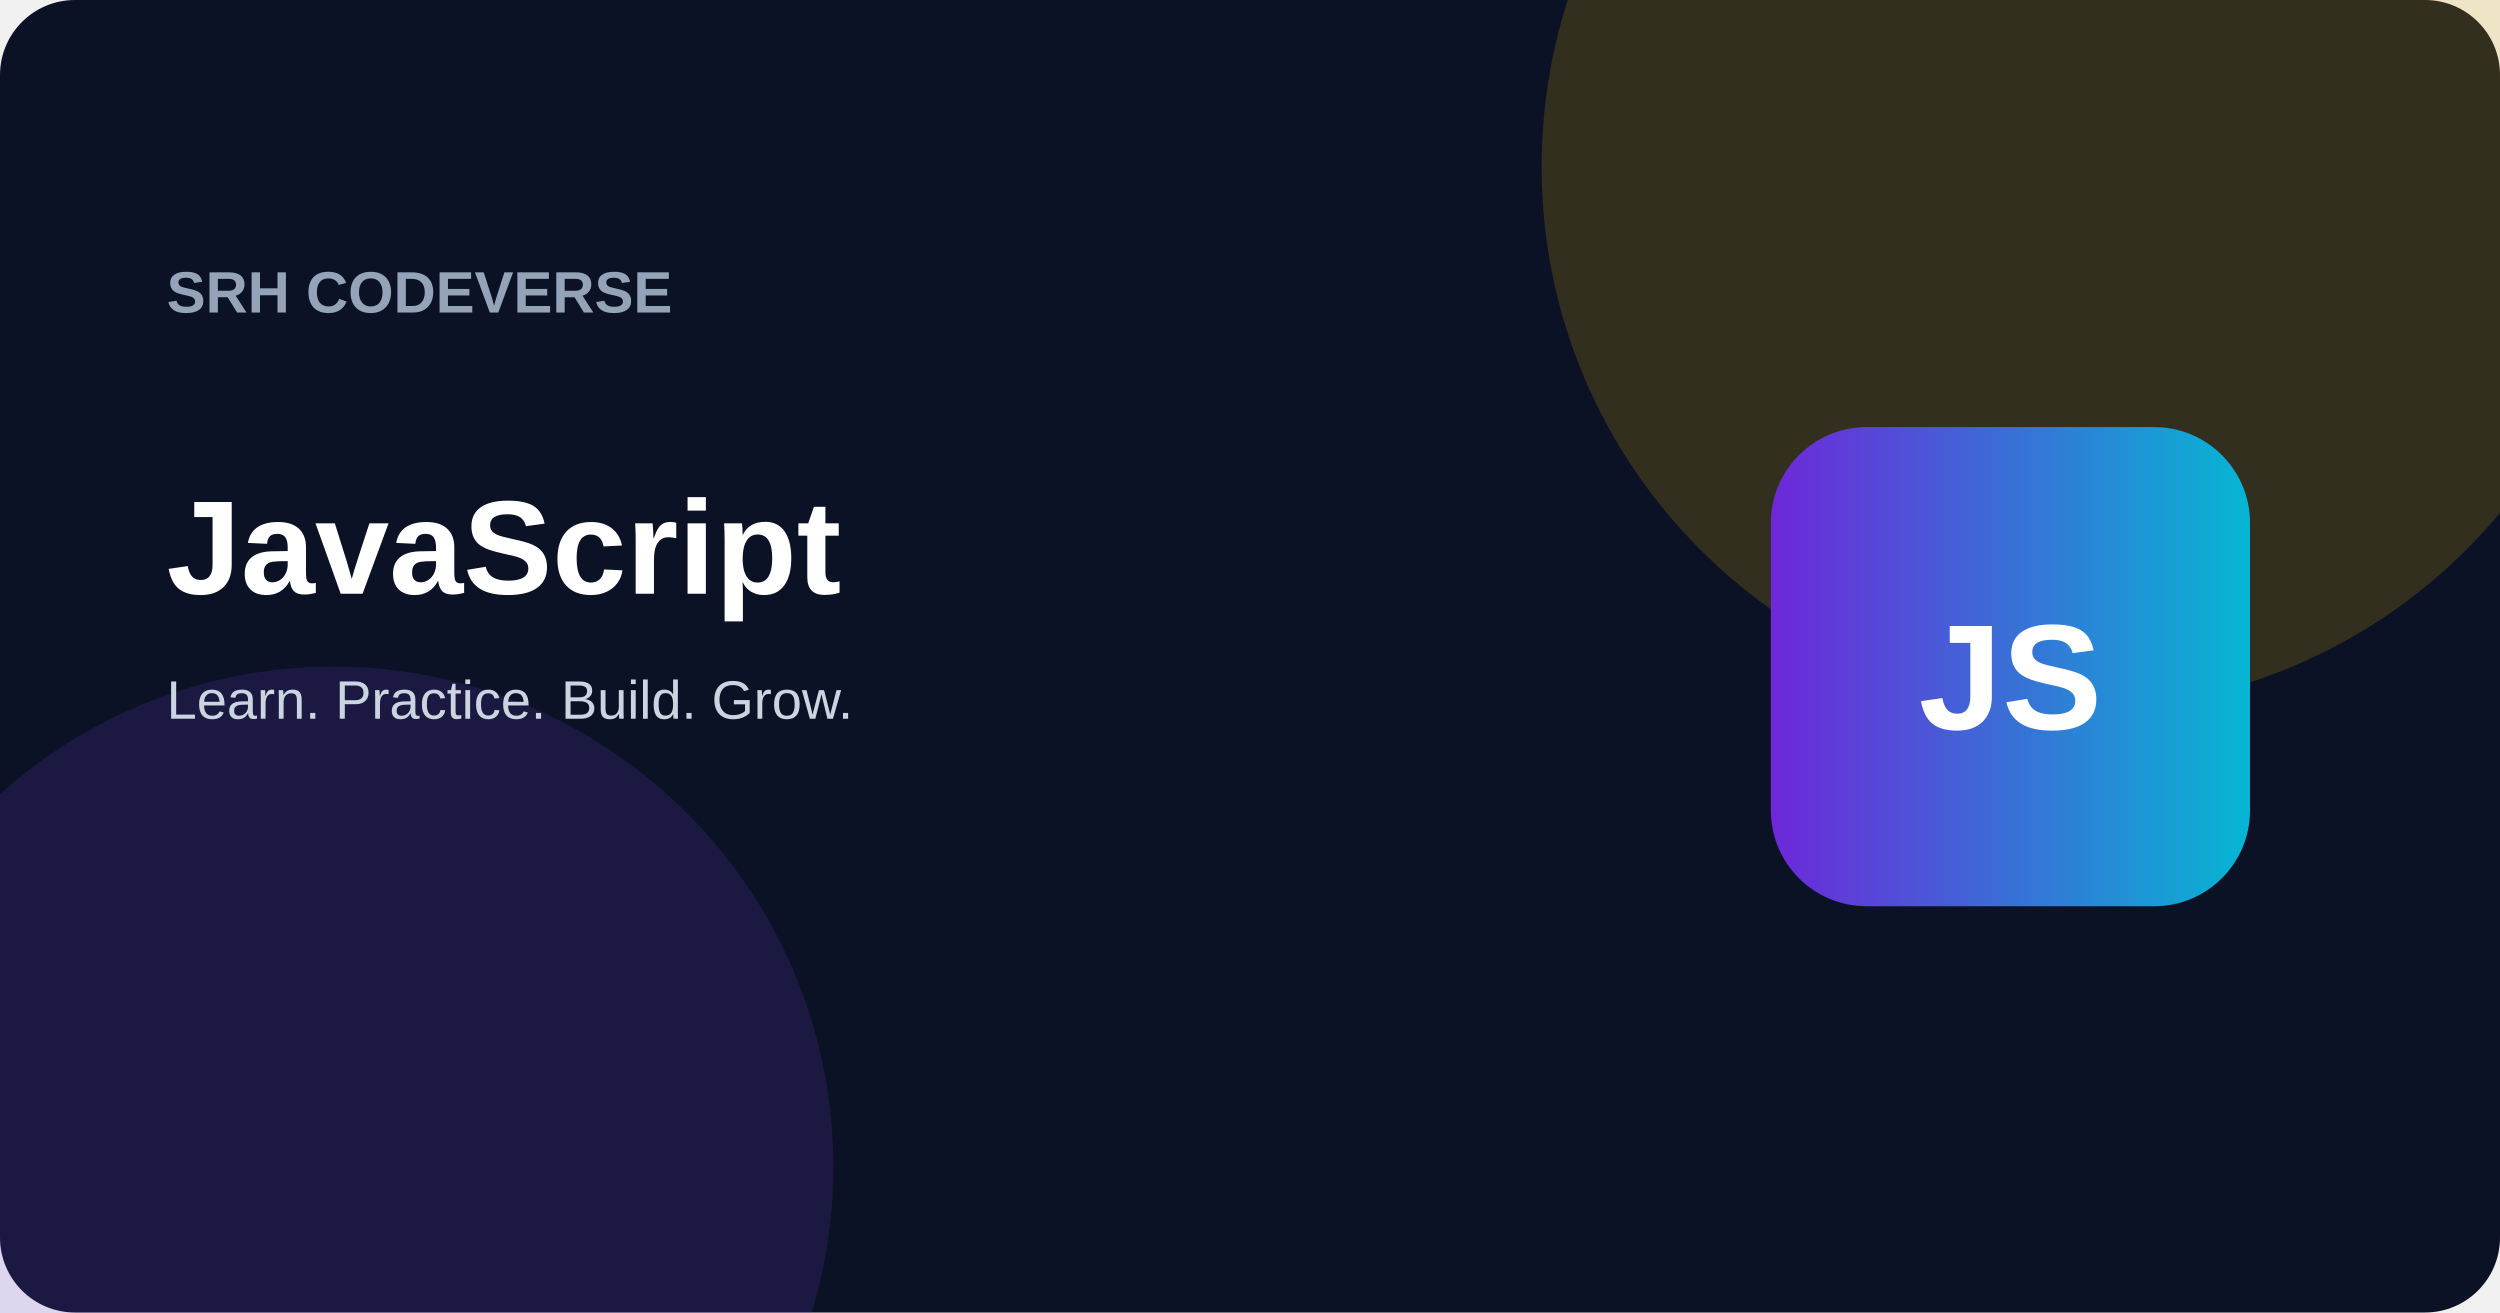
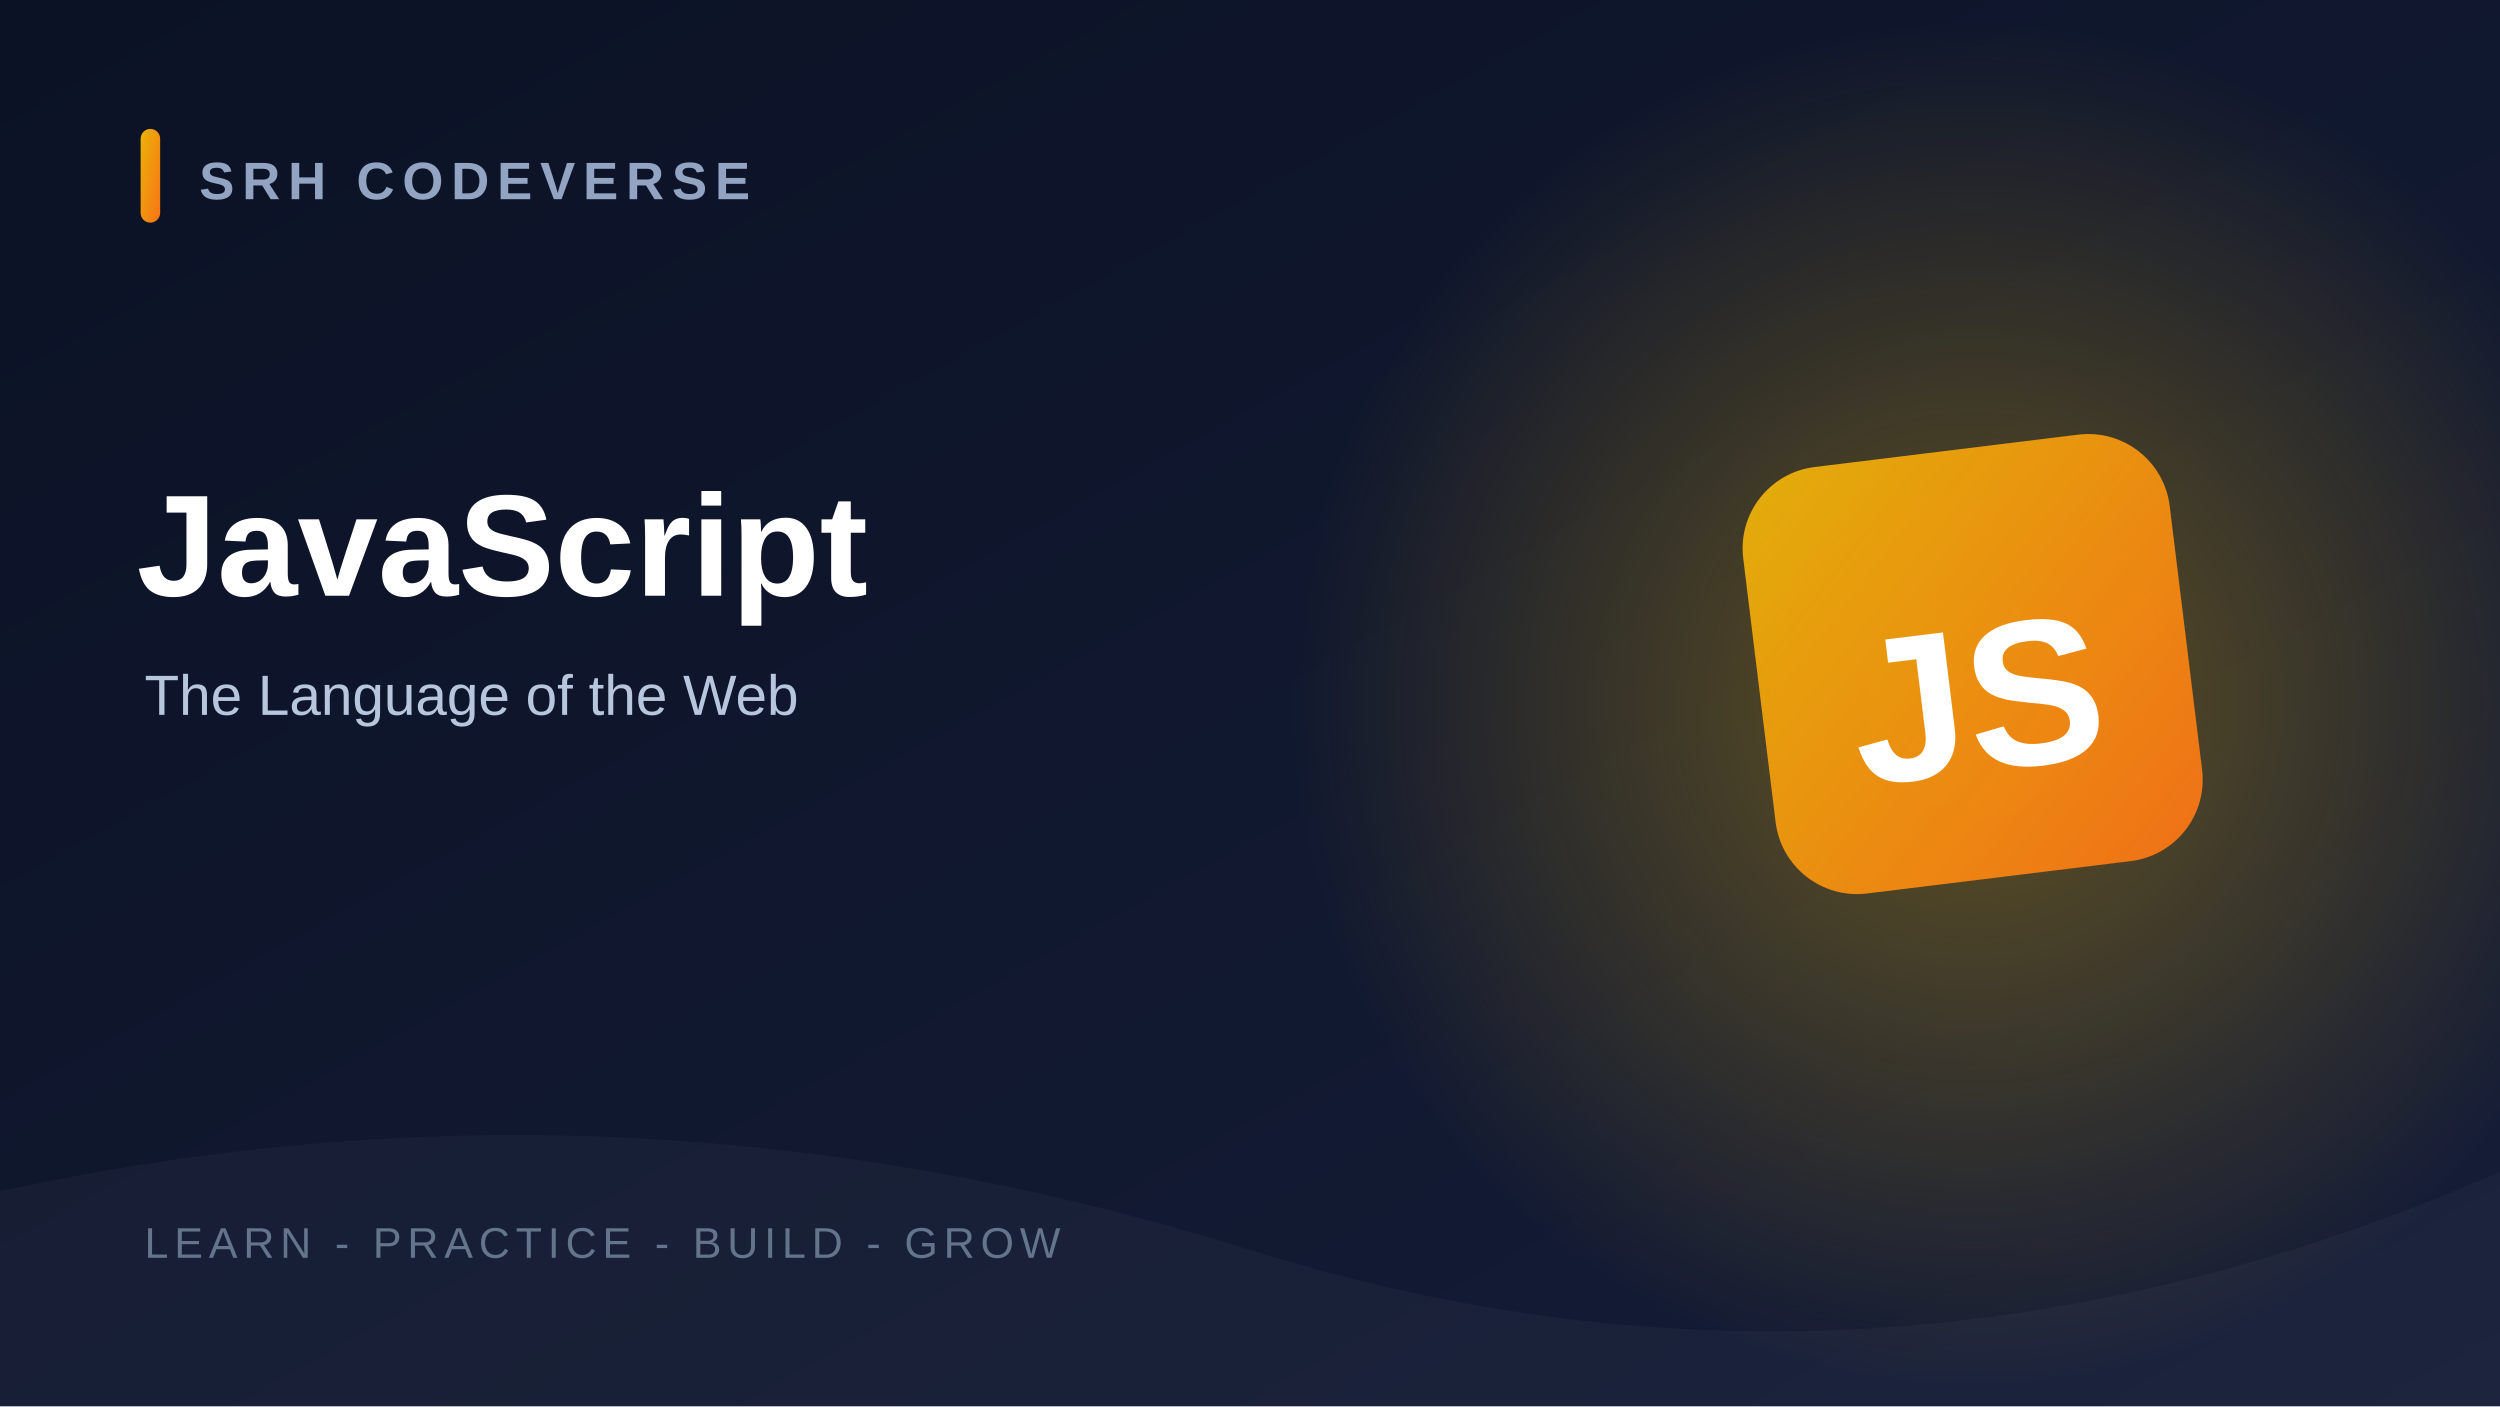
- <svg xmlns="http://www.w3.org/2000/svg" viewBox="0 0 1200 630">
+ <svg xmlns="http://www.w3.org/2000/svg" viewBox="0 0 1280 720" role="img" aria-label="JavaScript course thumbnail">
  <defs>
-     <linearGradient id="g" x1="0" x2="1">
-       <stop stop-color="#6d28d9" />
-       <stop offset="1" stop-color="#06b6d4" />
+     <linearGradient id="bg" x1="0" y1="0" x2="1" y2="1">
+       <stop offset="0" stop-color="#0b1225" />
+       <stop offset="1" stop-color="#151d38" />
    </linearGradient>
+     <linearGradient id="accent" x1="0" y1="0" x2="1" y2="1">
+       <stop offset="0" stop-color="#eab308" />
+       <stop offset="1" stop-color="#f97316" />
+     </linearGradient>
+     <radialGradient id="glow" cx="50%" cy="50%" r="50%">
+       <stop offset="0" stop-color="#eab308" stop-opacity=".38" />
+       <stop offset="1" stop-color="#eab308" stop-opacity="0" />
+     </radialGradient>
  </defs>
-   <rect width="1200" height="630" rx="36" fill="#0b1225" />
-   <circle cx="1000" cy="80" r="260" fill="#eab308" opacity=".18" />
-   <circle cx="160" cy="560" r="240" fill="#7c3aed" opacity=".15" />
-   <text x="80" y="150" fill="#94a3b8" font-family="Arial" font-size="28" font-weight="700">SRH CODEVERSE</text>
-   <text x="80" y="285" fill="white" font-family="Arial" font-size="64" font-weight="900">JavaScript</text>
-   <text x="80" y="345" fill="#cbd5e1" font-family="Arial" font-size="26">Learn. Practice. Build. Grow.</text>
-   <rect x="850" y="205" width="230" height="230" rx="46" fill="url(#g)" />
-   <text x="965" y="350" text-anchor="middle" fill="white" font-family="Arial" font-size="72" font-weight="900">JS</text>
+   <rect width="1280" height="720" fill="url(#bg)" />
+   <circle cx="1010" cy="360" r="350" fill="url(#glow)" />
+   <path d="M0 610 Q320 540 640 640 T1280 600 V720 H0 Z" fill="#ffffff" opacity=".035" />
+   <rect x="72" y="66" width="10" height="48" rx="5" fill="url(#accent)" />
+   <text x="102" y="102" fill="#93a4c2" font-family="Arial, Helvetica, sans-serif" font-size="27" font-weight="700" letter-spacing="4">SRH CODEVERSE</text>
+   <text x="70" y="305" fill="#ffffff" font-family="Arial, Helvetica, sans-serif" font-size="74" font-weight="800">JavaScript</text>
+   <text x="74" y="366" fill="#b8c6dd" font-family="Arial, Helvetica, sans-serif" font-size="29">The Language of the Web</text>
+   <text x="74" y="644" fill="#64748b" font-family="Arial, Helvetica, sans-serif" font-size="22" letter-spacing="3">LEARN - PRACTICE - BUILD - GROW</text>
+   <g transform="translate(845 175)">
+     <rect x="55" y="55" width="220" height="220" rx="42" fill="url(#accent)" opacity=".95" transform="rotate(-7 165 165)" />
+     <text x="165" y="220" text-anchor="middle" fill="#fff" font-family="Arial" font-size="106" font-weight="900" transform="rotate(-7 165 165)">JS</text>
+   </g>
</svg>
